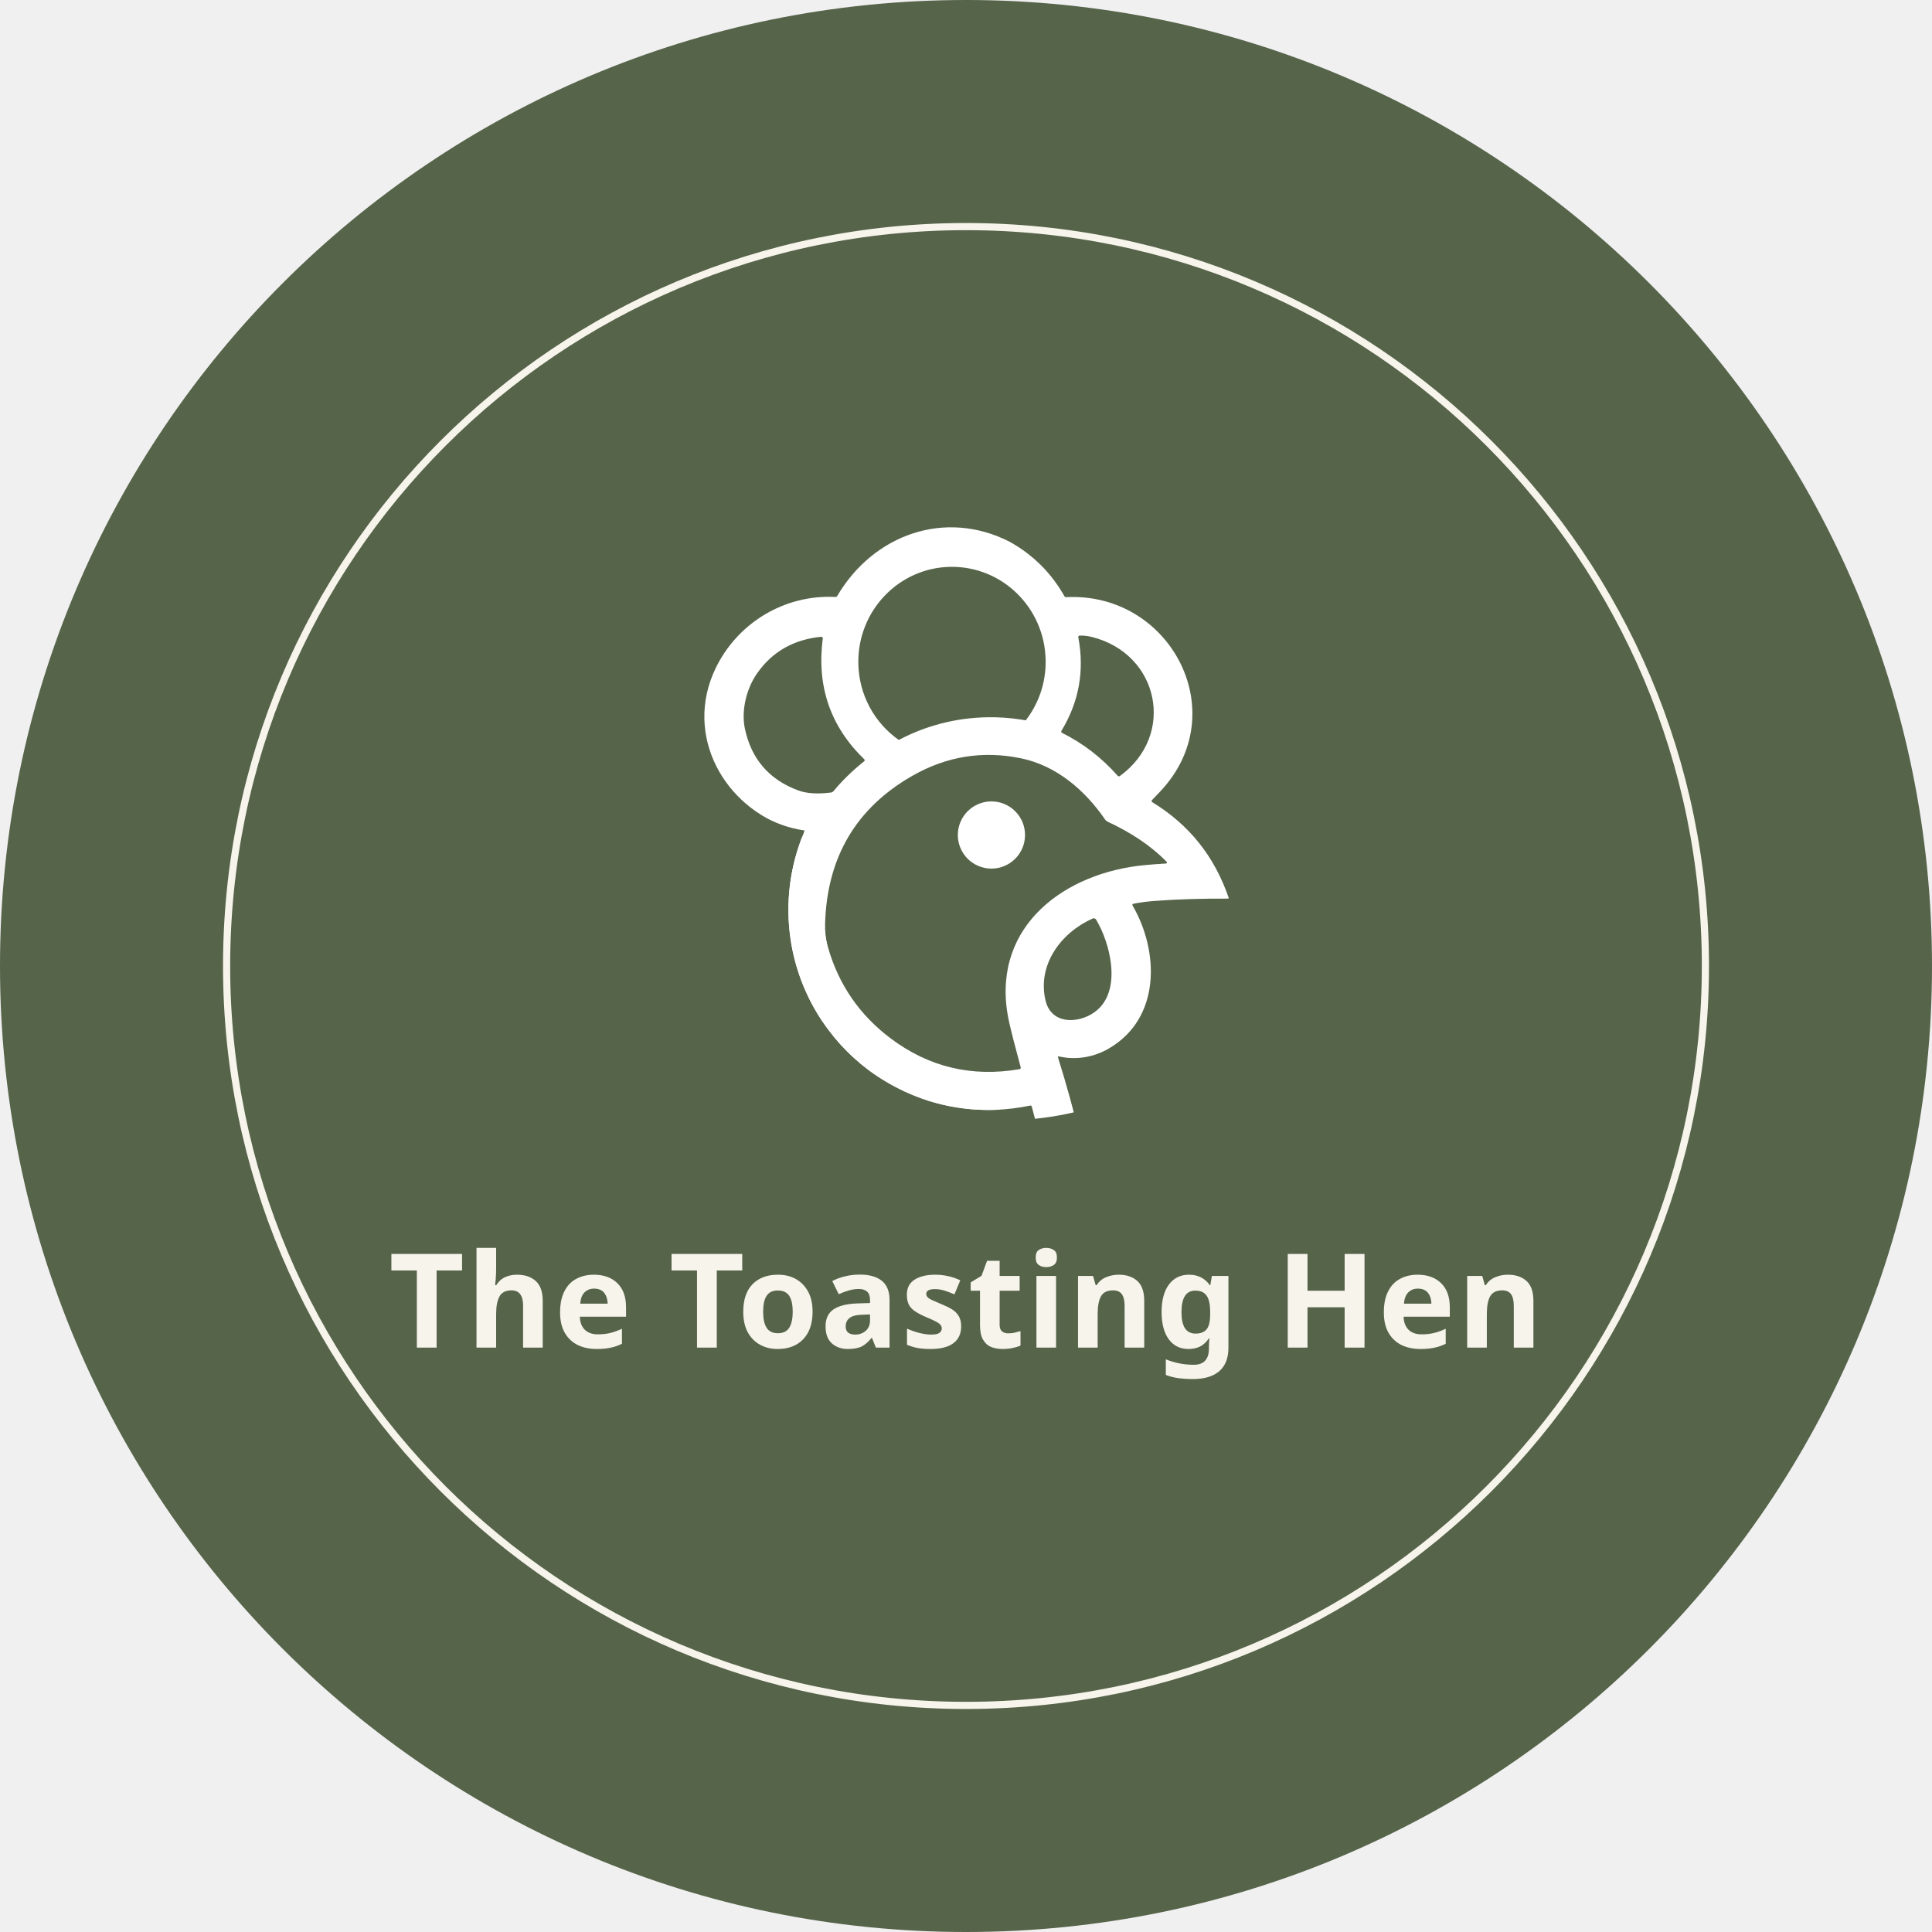
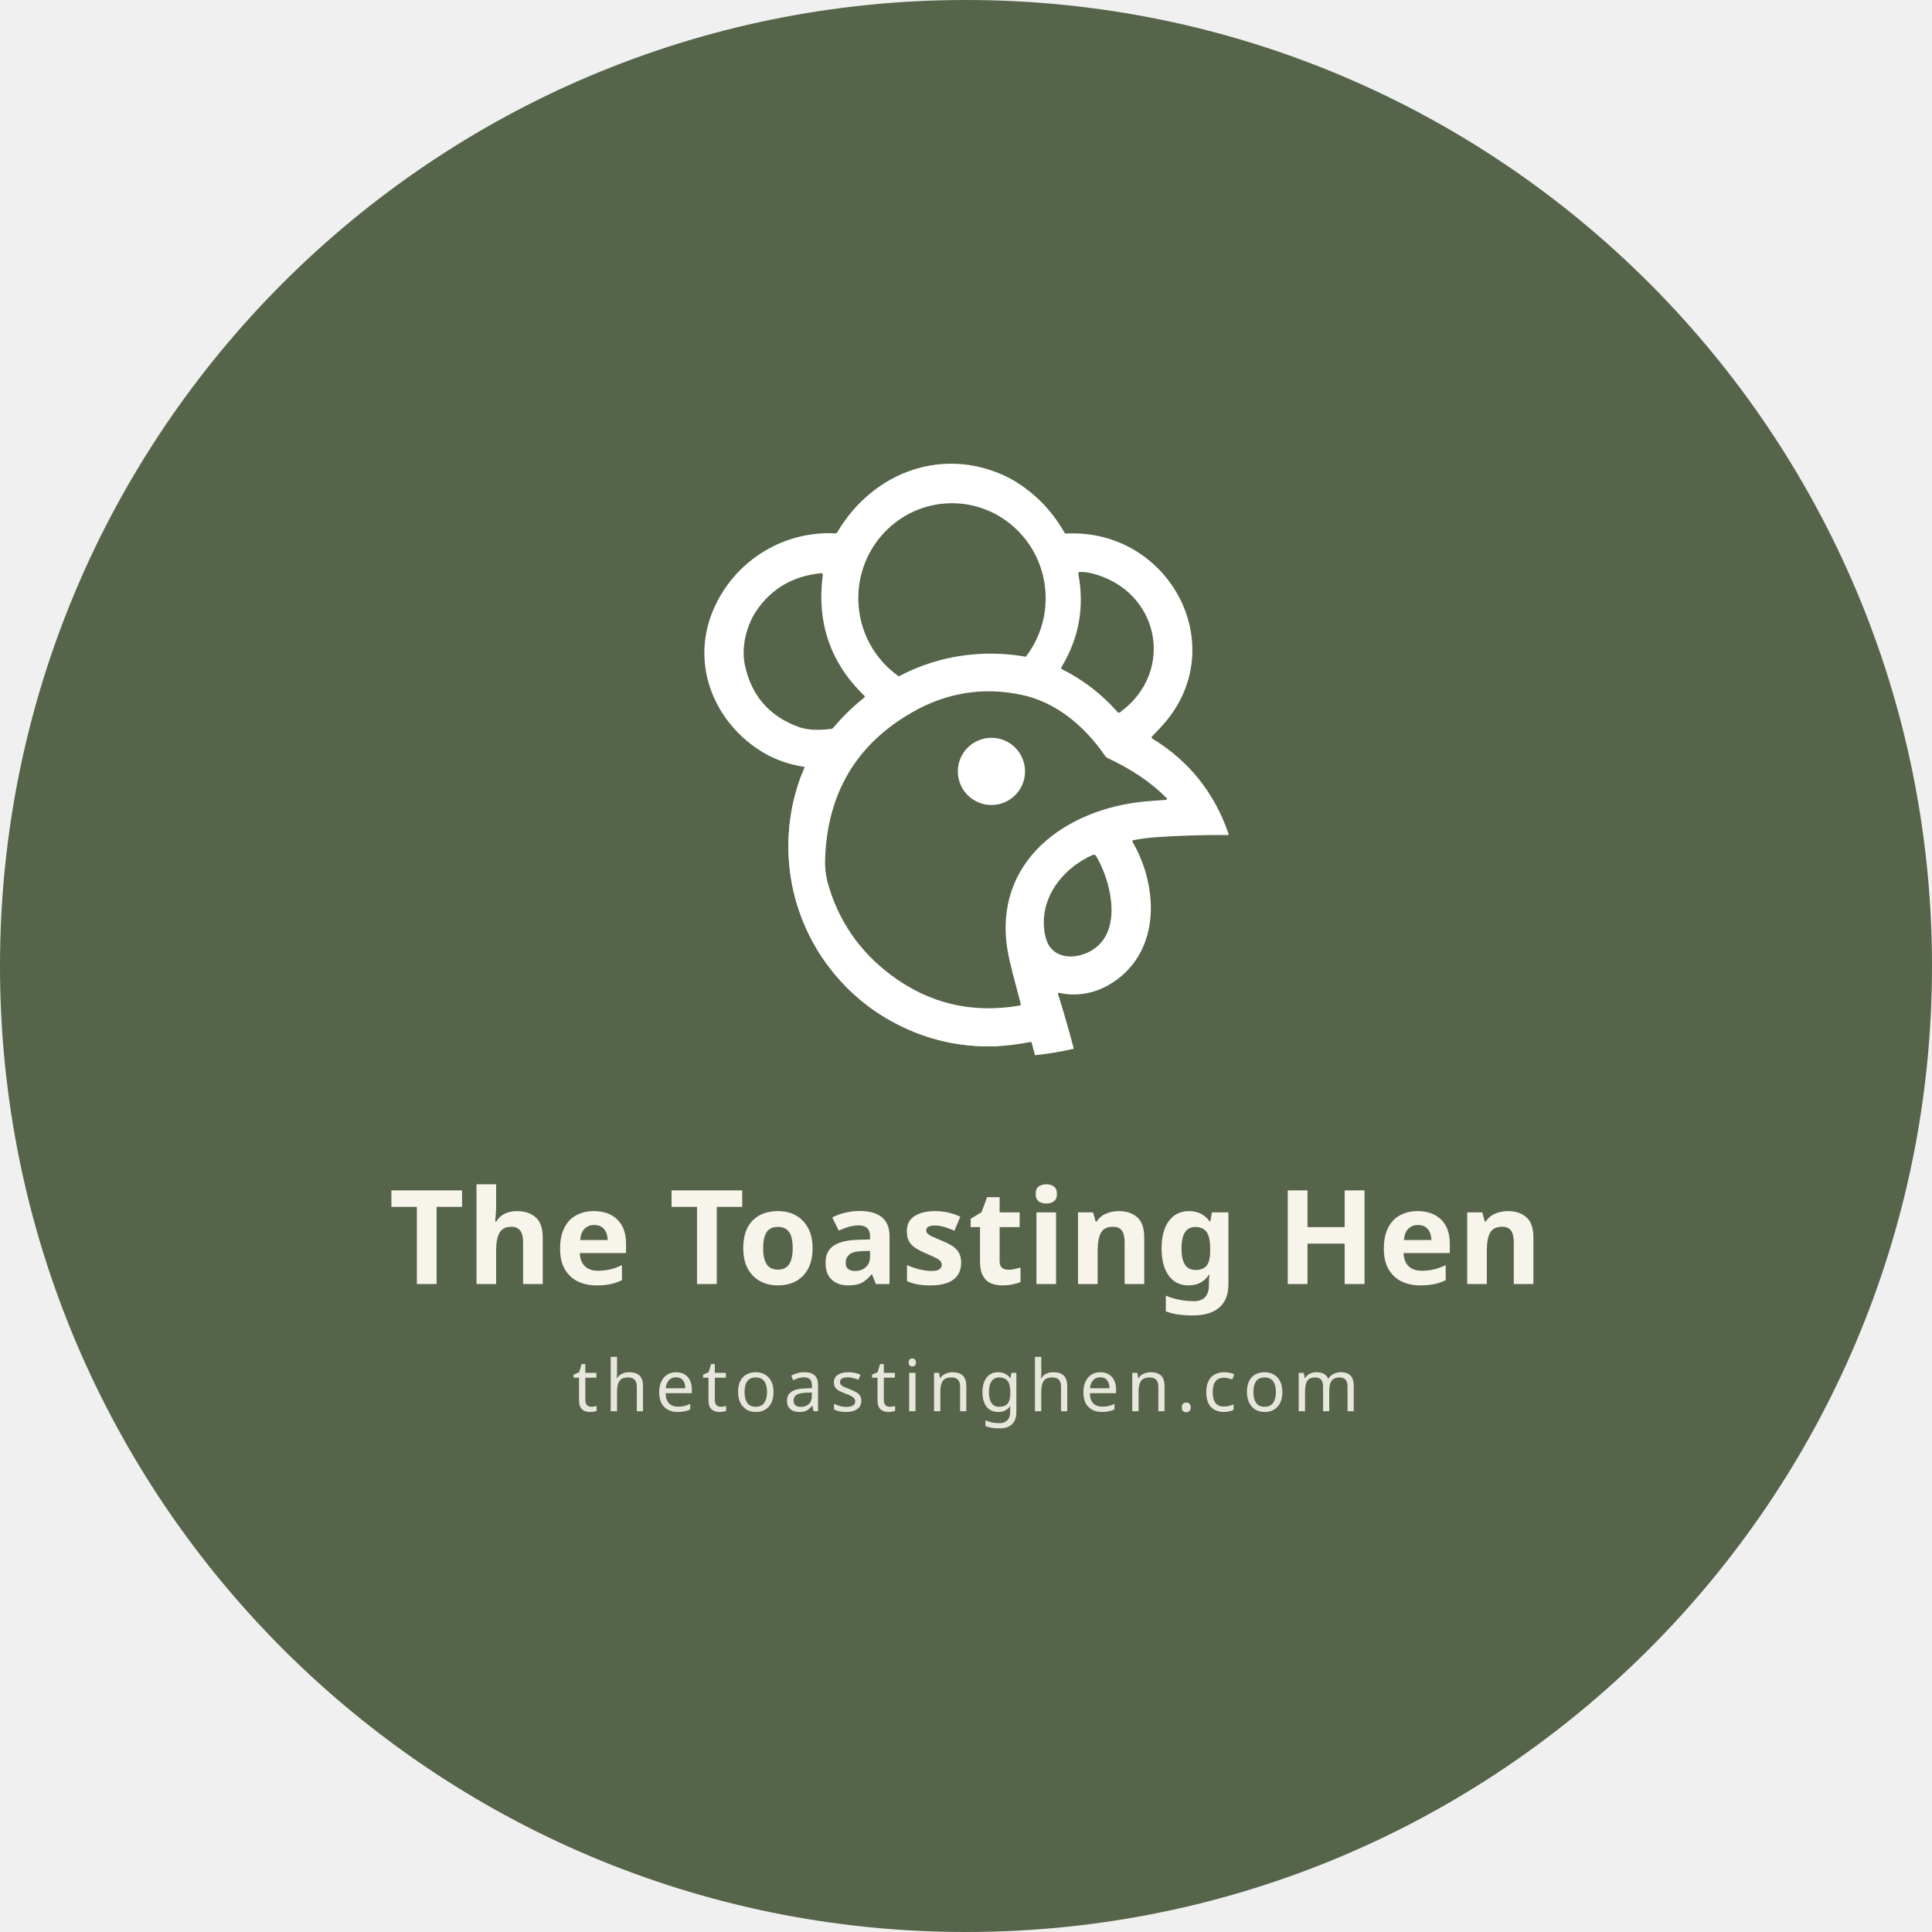
<svg xmlns="http://www.w3.org/2000/svg" width="2.25in" height="2.25in" viewBox="-4.50 -4.50 243.00 243.00">
  <circle cx="117" cy="117" r="121.50" fill="#56644A" />
-   <circle cx="117" cy="117" r="93" fill="none" stroke="#F7F4EC" stroke-width="0.9" />
-   <g transform="translate(117 99) scale(0.155) translate(-315 -315)">
+   <g transform="translate(117 91) scale(0.155) translate(-315 -315)">
    <defs>
      <clipPath id="mc" clipPathUnits="userSpaceOnUse">
        <rect x="-1" y="-1" width="632" height="316" />
        <rect x="312.8" y="314" width="318" height="317" />
        <circle cx="304.28" cy="404.07" r="162.38" />
        <circle cx="168.3" cy="246.8" r="93.8" />
      </clipPath>
      <clipPath id="h">
        <circle cx="490" cy="130" r="125" />
      </clipPath>
    </defs>
    <g transform="translate(29 -18.5)">
      <g clip-path="url(#mc)">
        <path d="M182.89 319.07A148.19 148.19 0 0 0 312.04 552.06" fill="none" stroke="white" stroke-width="28.38" />
        <g transform="translate(-704.2 44.6) scale(2.08)" clip-path="url(#h)">
          <path d="M485.98 156.73C493.22 156.73 499.09 150.86 499.09 143.62C499.09 136.38 493.22 130.51 485.98 130.51C478.74 130.51 472.87 136.38 472.87 143.62C472.87 150.86 478.74 156.73 485.98 156.73Z" fill="white" />
          <path d="M425.81 50.38C439.94 26.38 467.91 16.32 493.17 29.26C502.25 34.34 509.34 41.397 514.44 50.43C514.511 50.556 514.618 50.66 514.746 50.73C514.875 50.801 515.022 50.836 515.17 50.83C555.93 48.77 580.93 96.21 551.62 126.86C549.627 128.94 548.606 130.01 548.56 130.07C548.518 130.126 548.488 130.19 548.472 130.258C548.456 130.326 548.454 130.397 548.467 130.466C548.48 130.535 548.508 130.601 548.548 130.658C548.588 130.716 548.64 130.764 548.7 130.8C563.087 139.553 573.026 151.983 578.52 168.09C578.534 168.13 578.539 168.173 578.533 168.215C578.528 168.257 578.512 168.297 578.488 168.331C578.463 168.365 578.43 168.393 578.393 168.412C578.355 168.431 578.312 168.441 578.27 168.44C568.063 168.387 558.563 168.683 549.77 169.33C546.73 169.55 543.91 169.927 541.31 170.46C541.243 170.474 541.179 170.503 541.125 170.545C541.071 170.587 541.029 170.642 541 170.704C540.972 170.766 540.959 170.833 540.962 170.9C540.966 170.967 540.985 171.032 541.02 171.09C551.56 189.22 552.03 215.259 531.67 226.98C525.79 230.369 518.88 231.5 512.28 230C512.231 229.989 512.178 229.991 512.129 230.006C512.08 230.021 512.037 230.048 512.002 230.085C511.968 230.122 511.944 230.167 511.933 230.215C511.922 230.263 511.924 230.314 511.94 230.36C518.466 251.187 523.426 271.89 526.82 292.47C531.43 320.47 532.92 346.94 528.02 375.01C518.77 428.13 487.72 474.49 444 505.04C410.867 528.193 375.09 540.293 336.67 541.34C336.601 541.341 336.534 541.36 336.474 541.395C336.414 541.429 336.364 541.478 336.328 541.536C336.293 541.595 336.272 541.662 336.269 541.731C336.266 541.799 336.28 541.868 336.31 541.93L362.7 597.44C362.781 597.608 362.906 597.75 363.062 597.849C363.217 597.948 363.397 598 363.58 598H416.63C416.728 598 416.822 598.039 416.892 598.108C416.961 598.178 417 598.272 417 598.37V612.66C417 612.732 416.972 612.8 416.921 612.851C416.87 612.901 416.801 612.93 416.73 612.93H295.95C295.876 612.93 295.805 612.9 295.752 612.848C295.7 612.795 295.67 612.725 295.67 612.65V598.56C295.67 598.409 295.73 598.264 295.837 598.157C295.944 598.05 296.089 597.99 296.24 597.99L297.52 597.98H345.64C345.668 597.979 345.696 597.972 345.72 597.958C345.744 597.944 345.765 597.924 345.78 597.9C345.794 597.877 345.803 597.849 345.805 597.821C345.807 597.794 345.802 597.766 345.79 597.74L319.18 541.76C319.12 541.63 319.025 541.52 318.907 541.44C318.789 541.361 318.651 541.315 318.51 541.31C277.03 538.803 240.267 525.474 208.22 501.32C188.127 486.174 170.954 467.613 156.7 445.64C156.45 445.258 156.117 444.943 155.73 444.72C146.524 439.46 140.81 436.09 138.59 434.61C123.71 424.684 111.673 415.157 102.48 406.03C70.81 374.57 50.67 335.27 44.59 291.19C43.57 283.763 43.076 269.793 43.11 249.28C43.236 170.087 43.233 128.57 43.1 124.73C43.096 124.647 43.109 124.564 43.139 124.486C43.169 124.409 43.215 124.339 43.275 124.279C43.334 124.22 43.404 124.173 43.483 124.143C43.561 124.112 43.645 124.097 43.73 124.1C94.99 126.14 143.72 148.81 176.45 188.55C192.584 208.137 204.413 230.133 211.94 254.54C212.013 254.767 212.916 257.673 214.65 263.26C214.697 263.411 214.791 263.543 214.919 263.637C215.047 263.73 215.201 263.781 215.36 263.78H332.29C332.349 263.78 332.406 263.766 332.458 263.74C332.51 263.714 332.556 263.676 332.59 263.63L412.99 143.2C413.034 143.132 413.06 143.055 413.069 142.975C413.077 142.894 413.066 142.813 413.036 142.738C413.007 142.663 412.961 142.596 412.901 142.542C412.84 142.489 412.768 142.45 412.69 142.43C410.157 141.757 408.507 141.3 407.74 141.06C381.58 132.96 365.91 104.67 378.29 78.75C386.82 60.89 405.23 49.74 425.11 50.75C425.251 50.759 425.392 50.728 425.516 50.663C425.639 50.598 425.741 50.5 425.81 50.38ZM421.897 312.078C421.846 312.078 421.795 312.092 421.751 312.118C421.707 312.145 421.671 312.184 421.646 312.23C421.621 312.276 421.608 312.328 421.61 312.38C421.716 314.733 421.587 321.1 421.22 331.48C418.92 397.279 366.93 444.77 302.24 446.42C297.26 446.547 293.55 446.606 291.11 446.6C291.045 446.601 290.981 446.618 290.925 446.649C290.869 446.681 290.821 446.726 290.786 446.78C290.752 446.835 290.731 446.897 290.727 446.962C290.722 447.026 290.733 447.092 290.76 447.15L328.33 526.17C328.393 526.305 328.492 526.421 328.617 526.504C328.743 526.587 328.889 526.634 329.04 526.64C357.13 527.74 386.16 519.94 410.94 507.43C446.4 489.53 473.733 463.36 492.94 428.92C493.043 428.732 493.079 428.513 493.04 428.3C484.72 383.67 460.64 342.23 424.83 314.17C423.457 313.097 422.527 312.414 422.04 312.12C421.997 312.093 421.947 312.078 421.897 312.078ZM176.04 446.61C175.996 446.61 175.953 446.622 175.916 446.646C175.879 446.669 175.849 446.703 175.829 446.743C175.81 446.783 175.801 446.828 175.805 446.873C175.809 446.918 175.824 446.963 175.85 447C207.7 491.28 256.41 520.82 311 526.12C311.041 526.124 311.082 526.118 311.119 526.101C311.157 526.084 311.189 526.056 311.212 526.023C311.235 525.989 311.25 525.95 311.253 525.909C311.256 525.868 311.248 525.827 311.23 525.79L273.81 447.08C273.744 446.94 273.639 446.821 273.508 446.737C273.377 446.654 273.225 446.611 273.07 446.61H176.04ZM377.17 287.08C360.104 280.42 343.1 278 326.16 279.82C326.022 279.837 325.892 279.9 325.797 280.001C325.702 280.102 325.646 280.233 325.64 280.37C323.07 348.19 262.87 400.71 194.56 379.93C194.497 379.909 194.429 379.911 194.367 379.935C194.306 379.958 194.253 380.003 194.22 380.06C184.333 396.14 176.98 413.257 172.16 431.41C172.14 431.487 172.137 431.568 172.154 431.646C172.17 431.723 172.205 431.796 172.254 431.858C172.304 431.921 172.368 431.97 172.44 432.003C172.512 432.036 172.591 432.053 172.67 432.05C175.025 431.97 213.608 431.98 288.42 432.08C302.927 432.1 313.117 431.59 318.99 430.55C368.35 421.77 405.2 380.58 406.13 329.92C406.13 329.844 406.133 320.584 406.14 302.14C406.14 301.998 406.105 301.858 406.039 301.732C405.973 301.607 405.877 301.5 405.76 301.42C398.407 296.427 388.877 291.647 377.17 287.08ZM59.33 278.85C59.264 278.849 59.198 278.863 59.137 278.89C59.076 278.916 59.021 278.955 58.976 279.004C58.931 279.053 58.896 279.111 58.874 279.174C58.853 279.237 58.844 279.304 58.85 279.37C60.97 303.27 67.513 326.007 78.48 347.58C96.046 382.14 122 408.823 156.34 427.63C156.396 427.661 156.459 427.68 156.523 427.684C156.586 427.688 156.65 427.677 156.709 427.653C156.769 427.629 156.822 427.592 156.865 427.545C156.909 427.498 156.941 427.441 156.96 427.38C162.534 409.18 170.227 391.56 180.04 374.52C180.079 374.451 180.103 374.375 180.112 374.297C180.12 374.219 180.113 374.14 180.091 374.065C180.069 373.989 180.032 373.918 179.982 373.857C179.932 373.797 179.87 373.747 179.8 373.71C148.08 356.79 127.65 324.73 124.51 288.99C124.03 283.51 123.793 280.296 123.8 279.35C123.8 279.217 123.748 279.09 123.656 278.996C123.565 278.902 123.44 278.85 123.31 278.85H59.33ZM421.315 218.375C421.28 218.372 421.246 218.379 421.215 218.395C421.184 218.41 421.158 218.434 421.14 218.463C421.121 218.492 421.111 218.525 421.11 218.56V292.27C421.109 292.464 421.157 292.656 421.247 292.828C421.338 293.001 421.47 293.148 421.63 293.26C462.077 321.006 489.35 358.39 503.45 405.41C503.466 405.456 503.496 405.497 503.535 405.525C503.575 405.554 503.622 405.57 503.671 405.571C503.72 405.572 503.769 405.558 503.81 405.531C503.85 405.504 503.882 405.465 503.9 405.42C515.24 376.06 517.96 345.21 514.85 313.9C512.93 294.52 507.58 271.52 501.7 249.5C501.667 249.386 501.593 249.289 501.492 249.228C501.392 249.166 501.274 249.146 501.16 249.17C482.614 252.963 465.157 250.573 448.79 242C438.29 236.5 429.863 229.51 423.51 221.03C422.337 219.464 421.637 218.591 421.41 218.41C421.382 218.39 421.349 218.378 421.315 218.375ZM309.2 282.83C264.231 296.34 227.69 327.58 202.49 366.55C202.463 366.591 202.446 366.638 202.441 366.687C202.435 366.735 202.442 366.785 202.459 366.831C202.477 366.877 202.506 366.918 202.542 366.951C202.579 366.984 202.623 367.007 202.67 367.02C226.59 373.72 250.87 369.52 271.2 355.2C294.57 338.75 307.98 311.5 309.75 283.27C309.755 283.201 309.742 283.132 309.714 283.068C309.686 283.005 309.643 282.95 309.589 282.907C309.535 282.864 309.472 282.834 309.405 282.82C309.337 282.807 309.267 282.811 309.2 282.83ZM139.58 278.64C139.504 278.64 139.427 278.655 139.357 278.686C139.286 278.716 139.223 278.761 139.17 278.816C139.117 278.872 139.075 278.939 139.047 279.012C139.02 279.084 139.007 279.162 139.01 279.24C140.22 313.9 156.54 344.26 187.41 360.81C187.55 360.883 187.712 360.903 187.865 360.864C188.019 360.826 188.152 360.731 188.24 360.6C203.8 337.02 224.24 314.369 247.47 297.23C257.87 289.55 267.964 283.43 277.75 278.87C277.776 278.859 277.796 278.839 277.809 278.815C277.821 278.79 277.825 278.762 277.82 278.734C277.814 278.707 277.798 278.683 277.777 278.666C277.755 278.649 277.728 278.639 277.7 278.64H139.58ZM405.764 181.478C405.695 181.457 405.62 181.461 405.553 181.486C405.486 181.512 405.428 181.559 405.39 181.62L350.04 264.53C350.026 264.551 350.016 264.575 350.013 264.601C350.01 264.626 350.014 264.652 350.023 264.675C350.032 264.698 350.046 264.718 350.065 264.732C350.084 264.747 350.106 264.757 350.13 264.76C369.577 268.14 388.074 274.347 405.62 283.38C405.66 283.4 405.704 283.411 405.748 283.409C405.793 283.408 405.836 283.395 405.874 283.372C405.912 283.349 405.944 283.316 405.966 283.277C405.988 283.239 406 283.195 406 283.15V181.8C406.001 181.728 405.978 181.657 405.936 181.599C405.893 181.541 405.833 181.498 405.764 181.478ZM58.569 140.52C58.508 140.516 58.447 140.524 58.389 140.545C58.331 140.566 58.278 140.599 58.233 140.641C58.188 140.683 58.152 140.734 58.127 140.79C58.103 140.847 58.09 140.908 58.09 140.97V263.25C58.09 263.361 58.135 263.468 58.216 263.547C58.297 263.626 58.406 263.67 58.52 263.67H198.31C198.349 263.67 198.387 263.661 198.422 263.644C198.457 263.626 198.487 263.601 198.51 263.57C198.533 263.539 198.549 263.503 198.556 263.465C198.563 263.427 198.561 263.387 198.55 263.35C180.28 199.03 130.799 151.97 64.32 141.1C62.66 140.826 60.743 140.633 58.569 140.52ZM497.56 113.71C482.613 110.61 468.44 112.9 455.04 120.58C433.207 133.087 421.89 152.237 421.09 178.03C420.99 181.304 421.334 184.334 422.12 187.12C426.274 201.86 434.484 213.83 446.75 223.03C461.59 234.17 478.317 238.153 496.93 234.98C497.01 234.967 497.087 234.938 497.155 234.894C497.222 234.85 497.28 234.792 497.324 234.725C497.369 234.657 497.398 234.58 497.411 234.5C497.424 234.42 497.42 234.338 497.4 234.26C495.72 227.78 493.07 218.55 492.2 213.05C486.74 178.72 514.85 158.271 545.82 155.36C548.18 155.14 550.94 154.934 554.1 154.74C554.174 154.737 554.245 154.712 554.305 154.669C554.365 154.626 554.411 154.566 554.438 154.497C554.464 154.428 554.47 154.353 554.454 154.28C554.439 154.208 554.402 154.142 554.35 154.09C547.81 147.42 540.06 142.52 531.35 138.44C530.924 138.237 530.559 137.927 530.29 137.54C522.34 125.95 511.18 116.53 497.56 113.71ZM526.222 176.165C525.971 176.086 525.7 176.102 525.46 176.21C513.12 181.7 503.8 194.22 507.07 208.15C509.44 218.27 521.39 217.21 527.5 211.69C536.7 203.38 532.3 185.78 526.82 176.64C526.685 176.414 526.473 176.244 526.222 176.165ZM419.53 66.29C408.737 67.363 400.39 72.154 394.49 80.66C390.34 86.64 388.34 95.19 389.78 102.04C392.261 113.92 399.187 121.977 410.56 126.21C413.853 127.437 418.137 127.713 423.41 127.04C423.777 126.995 424.112 126.813 424.35 126.53C427.83 122.33 431.827 118.436 436.34 114.85C436.396 114.803 436.442 114.744 436.475 114.679C436.507 114.613 436.526 114.541 436.529 114.469C436.531 114.396 436.519 114.324 436.491 114.257C436.464 114.19 436.423 114.129 436.37 114.08C423.15 101.3 417.753 85.593 420.18 66.96C420.191 66.871 420.182 66.781 420.154 66.696C420.125 66.612 420.077 66.534 420.015 66.47C419.953 66.406 419.877 66.356 419.793 66.325C419.709 66.294 419.619 66.282 419.53 66.29ZM520.36 65.82C520.284 65.824 520.211 65.842 520.144 65.876C520.077 65.91 520.017 65.958 519.97 66.017C519.923 66.075 519.888 66.144 519.869 66.217C519.85 66.29 519.847 66.366 519.86 66.441C522.346 79.494 520.154 91.677 513.28 102.99C513.241 103.055 513.215 103.127 513.205 103.202C513.196 103.277 513.201 103.353 513.223 103.426C513.245 103.498 513.282 103.567 513.331 103.624C513.381 103.681 513.442 103.728 513.51 103.76C521.803 107.906 529.043 113.493 535.23 120.52C535.336 120.639 535.484 120.716 535.643 120.732C535.802 120.749 535.962 120.706 536.09 120.61C558.05 104.65 551.44 72.91 525.15 66.36C523.443 65.941 521.846 65.76 520.36 65.82ZM470.077 39.003C449.897 39.283 433.768 56.096 434.051 76.557C434.224 89.016 440.443 99.955 449.838 106.542C460.225 101.042 472.037 97.857 484.596 97.683C486.594 97.655 488.576 97.705 490.537 97.828L491.893 97.925C494.42 98.129 496.913 98.454 499.365 98.897C504.334 92.471 507.253 84.346 507.131 75.544C506.847 55.084 490.258 38.724 470.077 39.003Z" fill="white" />
        </g>
      </g>
    </g>
  </g>
-   <text x="117" y="165" style="font-family:Outfit;font-weight:600;font-size:16.5px;letter-spacing:0.2px" fill="#F7F4EC" text-anchor="middle">The Toasting Hen</text>
+   <text x="117" y="157" style="font-family:Outfit;font-weight:600;font-size:16.5px;letter-spacing:0.2px" fill="#F7F4EC" text-anchor="middle">The Toasting Hen</text>
+   <text x="117" y="173" style="font-family:Outfit;font-weight:500;font-size:9px;letter-spacing:0.8px" fill="#F7F4EC" fill-opacity="0.9" text-anchor="middle">thetoastinghen.com</text>
</svg>
